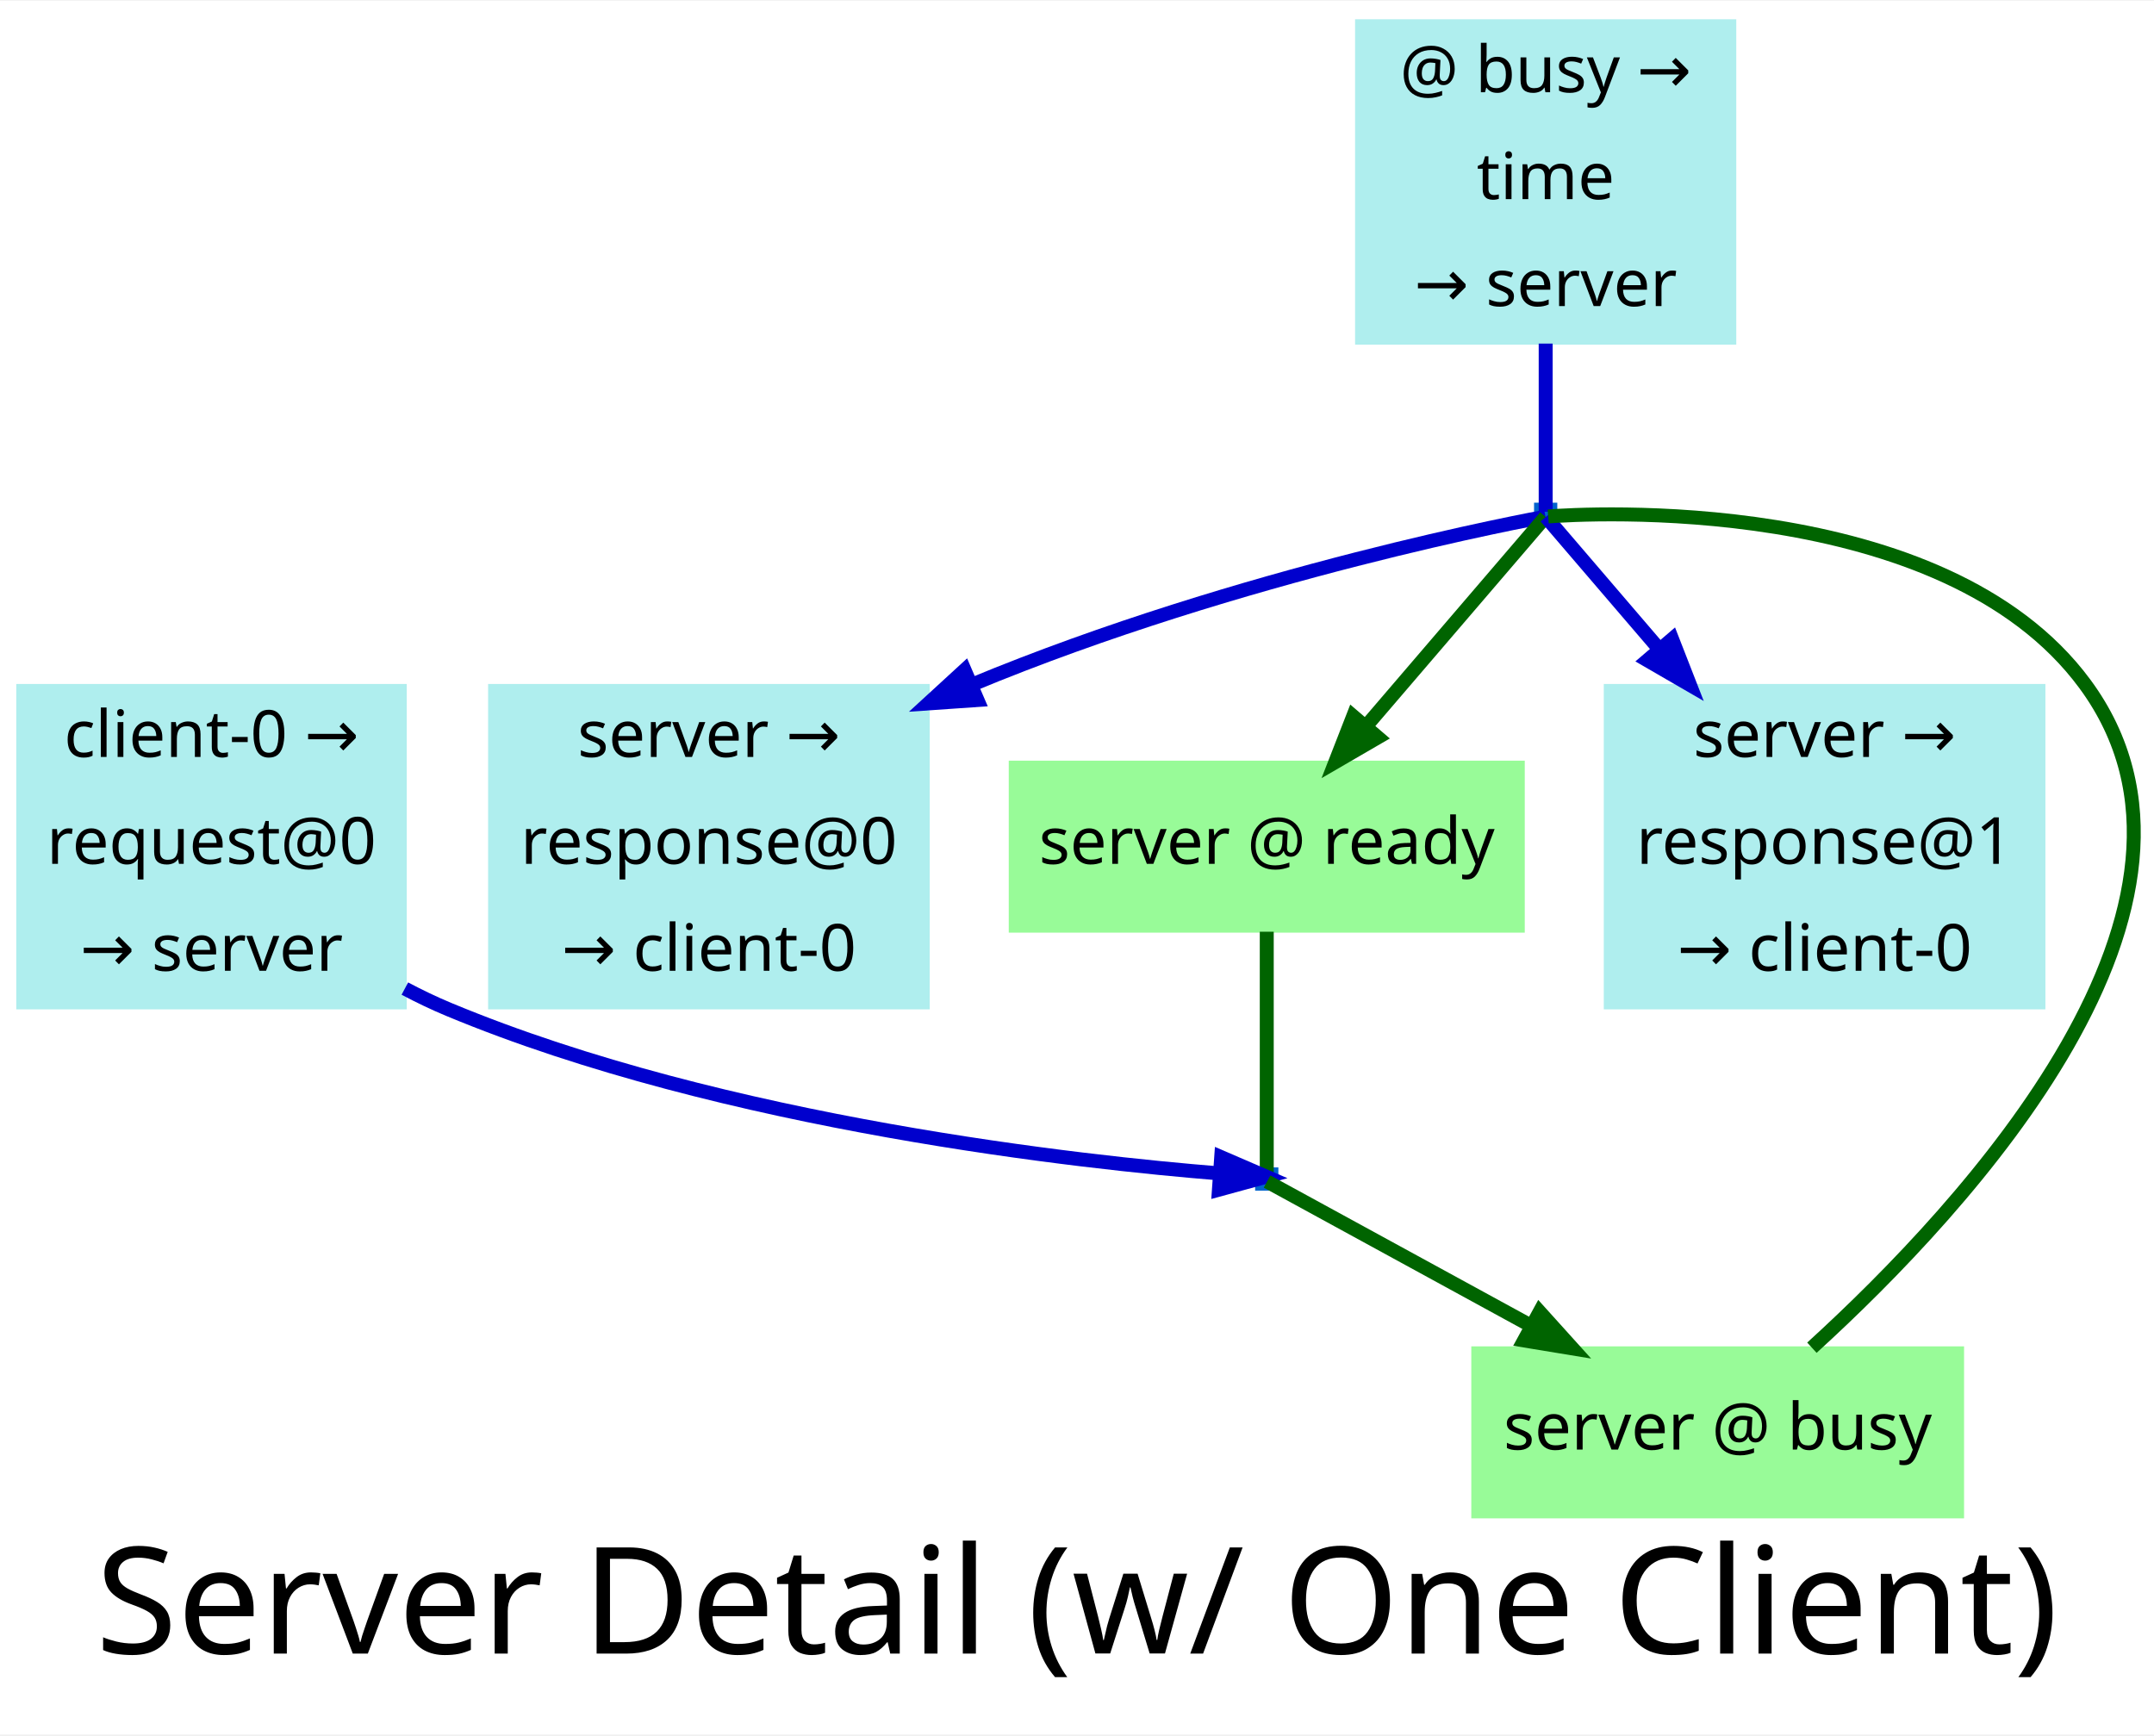
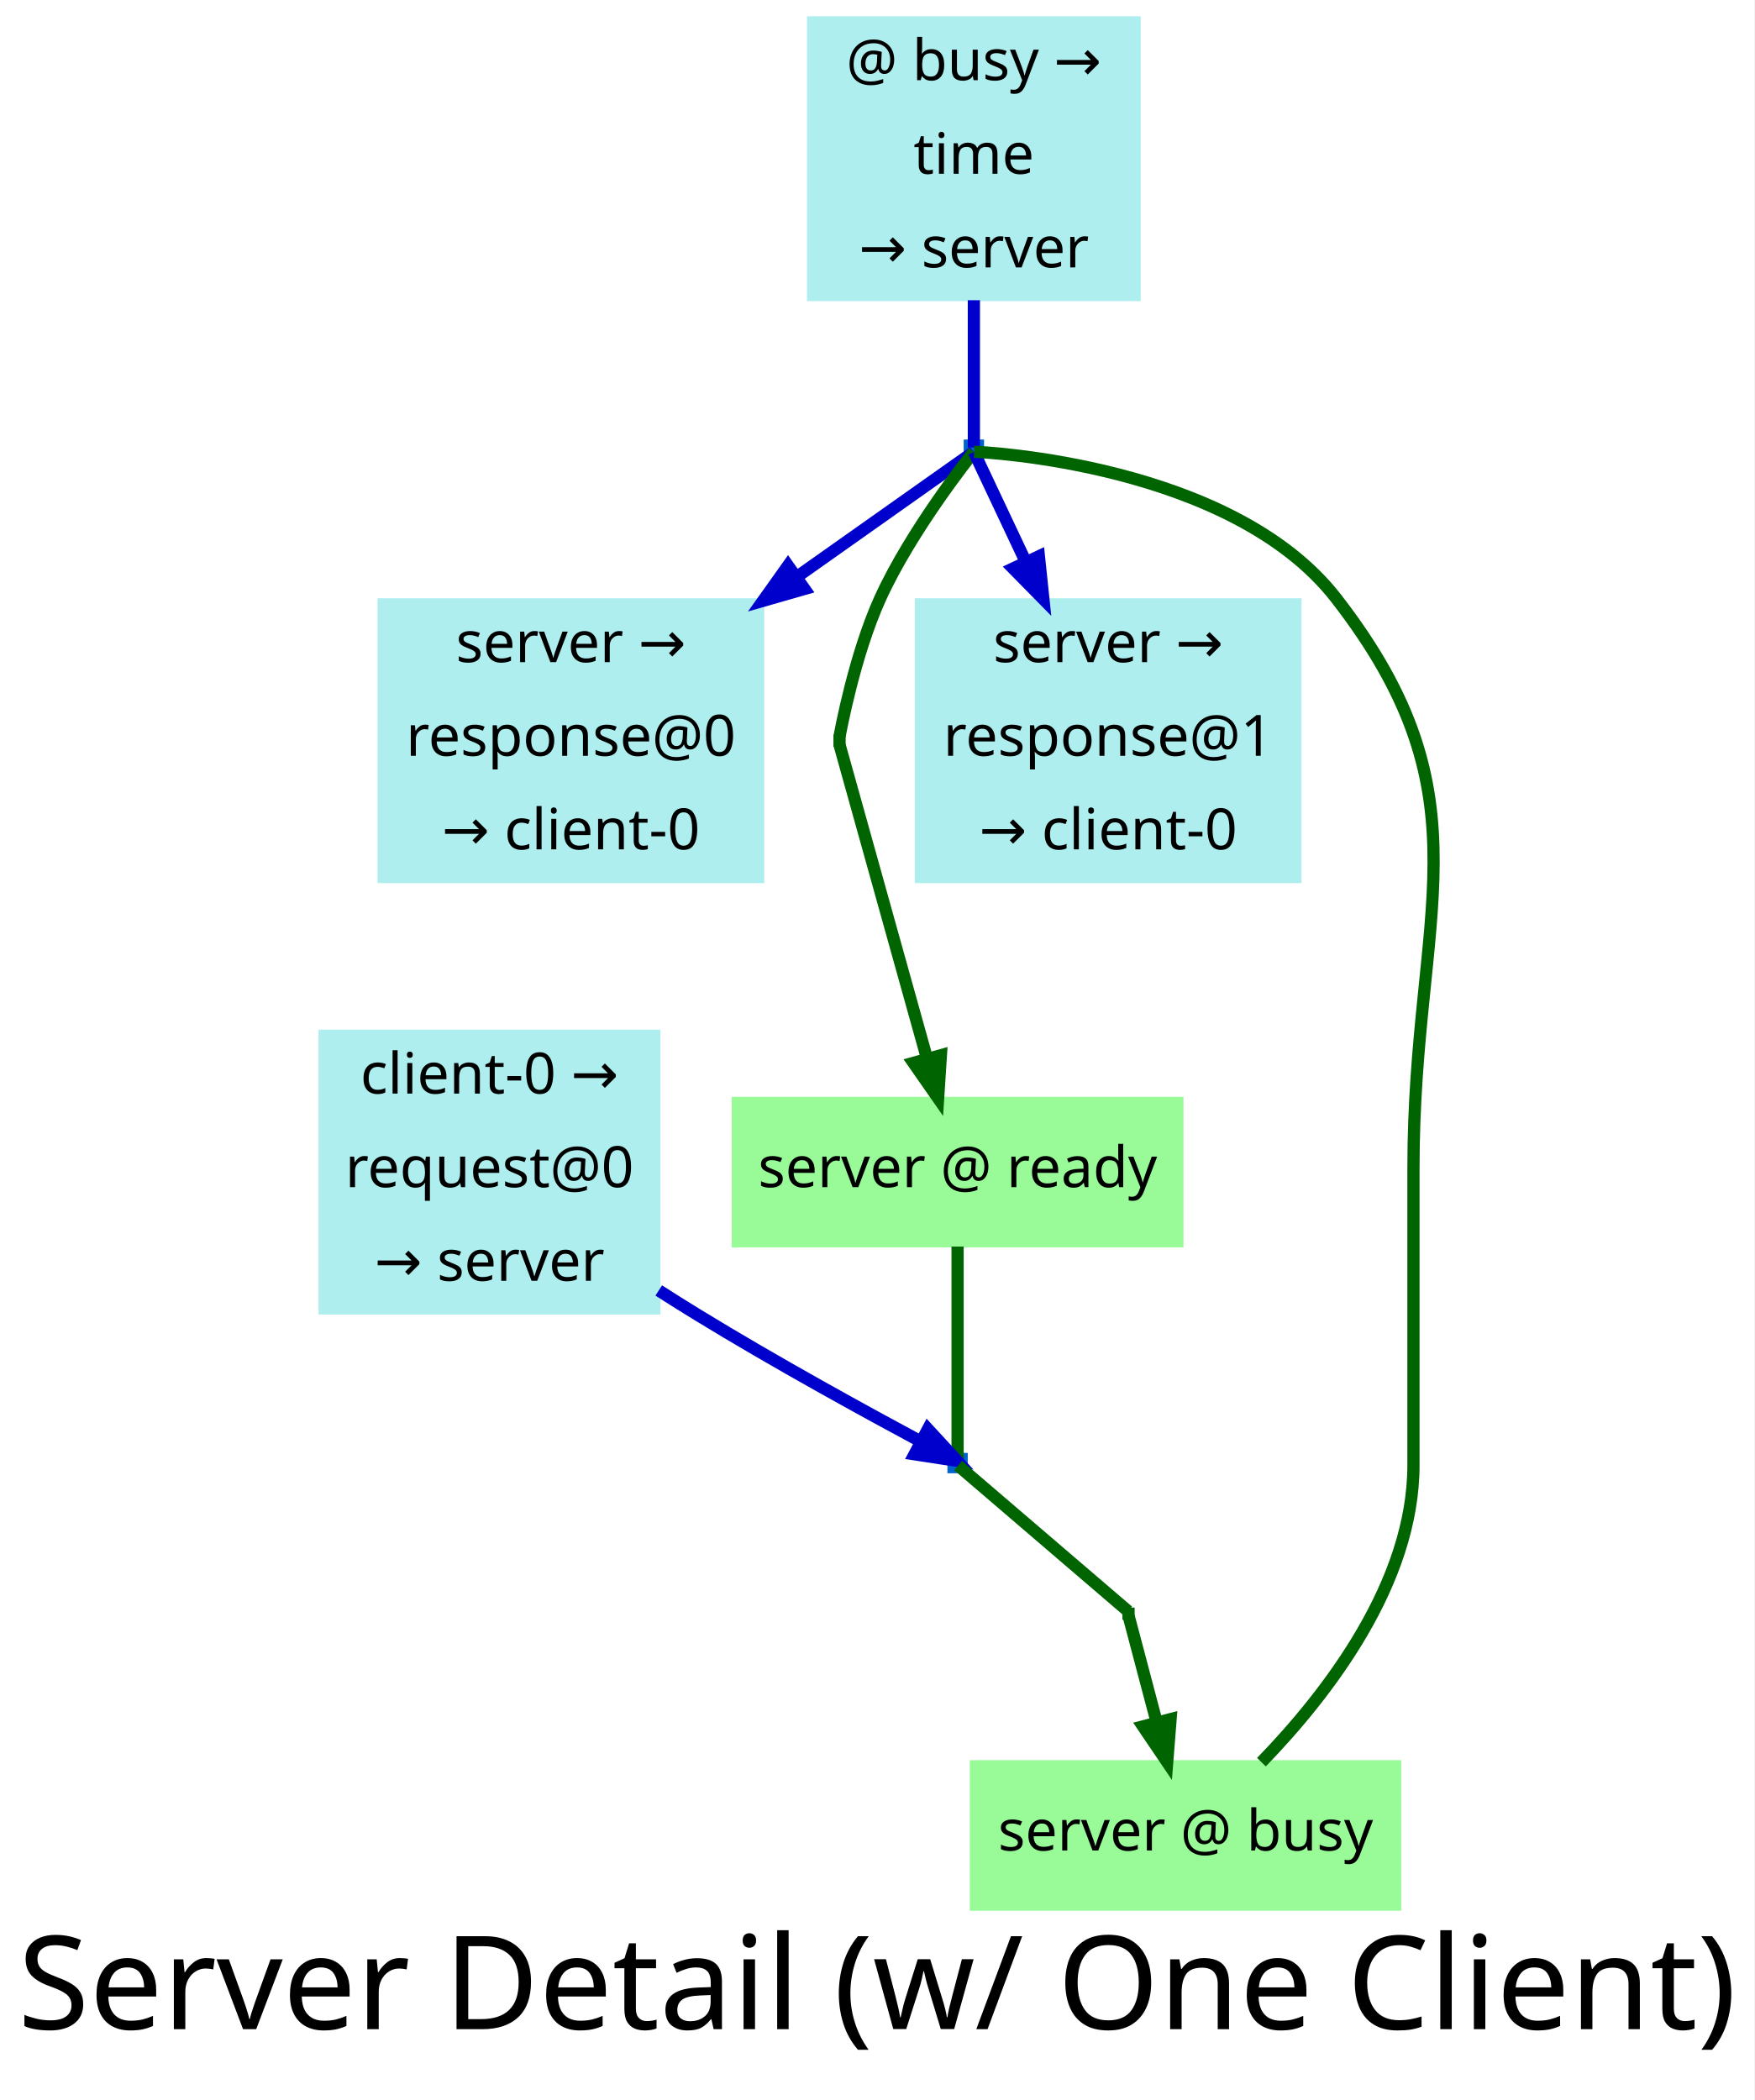
- <svg xmlns="http://www.w3.org/2000/svg" width="463pt" height="373pt" viewBox="0.00 0.00 463.36 373.00">
-   <g id="graph0" class="graph" transform="scale(1 1) rotate(0) translate(4 369)">
-     <polygon fill="white" stroke="transparent" points="-4,4 -4,-369 459.36,-369 459.36,4 -4,4" />
-     <text text-anchor="middle" x="227.68" y="-13.4" font-family="Sans-Serif" font-size="32.00">Server Detail (w/ One Client)</text>
+ <svg xmlns="http://www.w3.org/2000/svg" width="431pt" height="516pt" viewBox="0.00 0.00 431.00 516.00">
+   <g id="graph0" class="graph" transform="scale(1 1) rotate(0) translate(4 512)">
+     <polygon fill="white" stroke="transparent" points="-4,4 -4,-512 427,-512 427,4 -4,4" />
+     <text text-anchor="middle" x="211.5" y="-13.4" font-family="Sans-Serif" font-size="32.00">Server Detail (w/ One Client)</text>
    <g id="node1" class="node">
-       <polygon fill="paleturquoise" stroke="paleturquoise" points="101.5,-152.5 101.5,-221.5 195.5,-221.5 195.5,-152.5 101.5,-152.5" />
-       <text text-anchor="middle" x="148.5" y="-206.3" font-family="Sans-Serif" font-size="14.00">server →</text>
-       <polyline fill="none" stroke="paleturquoise" points="101.5,-198.5 195.5,-198.5 " />
-       <text text-anchor="middle" x="148.5" y="-183.3" font-family="Sans-Serif" font-size="14.00">response@0</text>
-       <polyline fill="none" stroke="paleturquoise" points="101.5,-175.5 195.5,-175.5 " />
-       <text text-anchor="middle" x="148.5" y="-160.3" font-family="Sans-Serif" font-size="14.00">→ client-0</text>
+       <polygon fill="paleturquoise" stroke="paleturquoise" points="89.26,-295.5 89.26,-364.5 183.26,-364.5 183.26,-295.5 89.26,-295.5" />
+       <text text-anchor="middle" x="136.26" y="-349.3" font-family="Sans-Serif" font-size="14.00">server →</text>
+       <polyline fill="none" stroke="paleturquoise" points="89.26,-341.5 183.26,-341.5 " />
+       <text text-anchor="middle" x="136.26" y="-326.3" font-family="Sans-Serif" font-size="14.00">response@0</text>
+       <polyline fill="none" stroke="paleturquoise" points="89.26,-318.5 183.26,-318.5 " />
+       <text text-anchor="middle" x="136.26" y="-303.3" font-family="Sans-Serif" font-size="14.00">→ client-0</text>
    </g>
    <g id="node2" class="node">
-       <polygon fill="paleturquoise" stroke="paleturquoise" points="288,-295.5 288,-364.5 369,-364.5 369,-295.5 288,-295.5" />
-       <text text-anchor="middle" x="328.5" y="-349.3" font-family="Sans-Serif" font-size="14.00">@ busy →</text>
-       <polyline fill="none" stroke="paleturquoise" points="288,-341.5 369,-341.5 " />
-       <text text-anchor="middle" x="328.5" y="-326.3" font-family="Sans-Serif" font-size="14.00">time</text>
-       <polyline fill="none" stroke="paleturquoise" points="288,-318.5 369,-318.5 " />
-       <text text-anchor="middle" x="328.5" y="-303.3" font-family="Sans-Serif" font-size="14.00">→ server</text>
+       <polygon fill="paleturquoise" stroke="paleturquoise" points="194.76,-438.5 194.76,-507.5 275.76,-507.5 275.76,-438.5 194.76,-438.5" />
+       <text text-anchor="middle" x="235.26" y="-492.3" font-family="Sans-Serif" font-size="14.00">@ busy →</text>
+       <polyline fill="none" stroke="paleturquoise" points="194.76,-484.5 275.76,-484.5 " />
+       <text text-anchor="middle" x="235.26" y="-469.3" font-family="Sans-Serif" font-size="14.00">time</text>
+       <polyline fill="none" stroke="paleturquoise" points="194.76,-461.5 275.76,-461.5 " />
+       <text text-anchor="middle" x="235.26" y="-446.3" font-family="Sans-Serif" font-size="14.00">→ server</text>
    </g>
    <g id="node3" class="node">
-       <polygon fill="none" stroke="#0063cd" stroke-width="4" points="329,-259 328,-259 328,-258 329,-258 329,-259" />
+       <polygon fill="none" stroke="#0063cd" stroke-width="4" points="235.76,-402 234.76,-402 234.76,-401 235.76,-401 235.76,-402" />
    </g>
    <g id="edge2" class="edge">
-       <path fill="none" stroke="mediumblue" stroke-width="3" d="M328.5,-295.23C328.5,-277.89 328.5,-260.15 328.5,-259.05" />
+       <path fill="none" stroke="mediumblue" stroke-width="3" d="M235.26,-438.23C235.26,-420.89 235.26,-403.15 235.26,-402.05" />
    </g>
    <g id="edge1" class="edge">
-       <path fill="none" stroke="mediumblue" stroke-width="3" d="M328.45,-257.99C326.38,-257.61 263.16,-246 204.98,-221.81" />
-       <polygon fill="mediumblue" stroke="mediumblue" stroke-width="3" points="206.27,-218.55 195.7,-217.82 203.5,-224.98 206.27,-218.55" />
+       <path fill="none" stroke="mediumblue" stroke-width="3" d="M235.19,-400.95C233.84,-399.99 213.64,-385.72 191.85,-370.31" />
+       <polygon fill="mediumblue" stroke="mediumblue" stroke-width="3" points="193.64,-367.29 183.46,-364.37 189.6,-373 193.64,-367.29" />
+     </g>
+     <g id="node4" class="node">
+       <polygon fill="none" stroke="darkgreen" stroke-width="2" points="202.76,-330.5 201.76,-330.5 201.76,-329.5 202.76,-329.5 202.76,-330.5" />
+     </g>
+     <g id="edge4" class="edge">
+       <path fill="none" stroke="darkgreen" stroke-width="3" d="M235.22,-400.95C234.32,-399.83 219.88,-381.74 212.26,-365 205.94,-351.11 202.48,-332.22 202.27,-331.06" />
+     </g>
+     <g id="node7" class="node">
+       <polygon fill="paleturquoise" stroke="paleturquoise" points="221.26,-295.5 221.26,-364.5 315.26,-364.5 315.26,-295.5 221.26,-295.5" />
+       <text text-anchor="middle" x="268.26" y="-349.3" font-family="Sans-Serif" font-size="14.00">server →</text>
+       <polyline fill="none" stroke="paleturquoise" points="221.26,-341.5 315.26,-341.5 " />
+       <text text-anchor="middle" x="268.26" y="-326.3" font-family="Sans-Serif" font-size="14.00">response@1</text>
+       <polyline fill="none" stroke="paleturquoise" points="221.26,-318.5 315.26,-318.5 " />
+       <text text-anchor="middle" x="268.26" y="-303.3" font-family="Sans-Serif" font-size="14.00">→ client-0</text>
+     </g>
+     <g id="edge6" class="edge">
+       <path fill="none" stroke="mediumblue" stroke-width="3" d="M235.28,-400.95C235.7,-400.07 241.4,-387.97 247.95,-374.07" />
+       <polygon fill="mediumblue" stroke="mediumblue" stroke-width="3" points="251.24,-375.31 252.34,-364.78 244.91,-372.33 251.24,-375.31" />
+     </g>
+     <g id="node6" class="node">
+       <polygon fill="palegreen" stroke="palegreen" points="286.26,-242 176.26,-242 176.26,-206 286.26,-206 286.26,-242" />
+       <text text-anchor="middle" x="231.26" y="-220.3" font-family="Sans-Serif" font-size="14.00">server @ ready</text>
+     </g>
+     <g id="edge5" class="edge">
+       <path fill="none" stroke="darkgreen" stroke-width="3" d="M202.28,-328.92C202.86,-326.84 215.31,-282.19 223.7,-252.09" />
+       <polygon fill="darkgreen" stroke="darkgreen" stroke-width="3" points="227.16,-252.72 226.48,-242.15 220.42,-250.84 227.16,-252.72" />
    </g>
    <g id="node5" class="node">
-       <polygon fill="palegreen" stroke="palegreen" points="323.5,-205 213.5,-205 213.5,-169 323.5,-169 323.5,-205" />
-       <text text-anchor="middle" x="268.5" y="-183.3" font-family="Sans-Serif" font-size="14.00">server @ ready</text>
-     </g>
-     <g id="edge4" class="edge">
-       <path fill="none" stroke="darkgreen" stroke-width="3" d="M328.46,-257.95C327.38,-256.7 306.67,-232.53 289.89,-212.95" />
-       <polygon fill="darkgreen" stroke="darkgreen" stroke-width="3" points="292.4,-210.51 283.24,-205.19 287.09,-215.06 292.4,-210.51" />
-     </g>
-     <g id="node6" class="node">
-       <polygon fill="paleturquoise" stroke="paleturquoise" points="341.5,-152.5 341.5,-221.5 435.5,-221.5 435.5,-152.5 341.5,-152.5" />
-       <text text-anchor="middle" x="388.5" y="-206.3" font-family="Sans-Serif" font-size="14.00">server →</text>
-       <polyline fill="none" stroke="paleturquoise" points="341.5,-198.5 435.5,-198.5 " />
-       <text text-anchor="middle" x="388.5" y="-183.3" font-family="Sans-Serif" font-size="14.00">response@1</text>
-       <polyline fill="none" stroke="paleturquoise" points="341.5,-175.5 435.5,-175.5 " />
-       <text text-anchor="middle" x="388.5" y="-160.3" font-family="Sans-Serif" font-size="14.00">→ client-0</text>
-     </g>
-     <g id="edge5" class="edge">
-       <path fill="none" stroke="mediumblue" stroke-width="3" d="M328.54,-257.95C329.32,-257.04 340.47,-244.03 352.95,-229.47" />
-       <polygon fill="mediumblue" stroke="mediumblue" stroke-width="3" points="355.7,-231.65 359.55,-221.78 350.38,-227.09 355.7,-231.65" />
-     </g>
-     <g id="node4" class="node">
-       <polygon fill="palegreen" stroke="palegreen" points="418,-79 313,-79 313,-43 418,-43 418,-79" />
-       <text text-anchor="middle" x="365.5" y="-57.3" font-family="Sans-Serif" font-size="14.00">server @ busy</text>
+       <polygon fill="palegreen" stroke="palegreen" points="339.76,-79 234.76,-79 234.76,-43 339.76,-43 339.76,-79" />
+       <text text-anchor="middle" x="287.26" y="-57.3" font-family="Sans-Serif" font-size="14.00">server @ busy</text>
    </g>
    <g id="edge3" class="edge">
-       <path fill="none" stroke="darkgreen" stroke-width="3" d="M385.77,-79.21C419.3,-109.77 479.32,-174.74 444.5,-222 413.98,-263.42 336.26,-258.59 329.04,-258.04" />
+       <path fill="none" stroke="darkgreen" stroke-width="3" d="M305.91,-79.01C322.2,-95.8 343.26,-123.11 343.26,-152 343.26,-225 343.26,-225 343.26,-225 343.26,-287.79 362.79,-315.42 324.26,-365 298.48,-398.16 237.21,-400.92 235.3,-401" />
+     </g>
+     <g id="node9" class="node">
+       <polygon fill="none" stroke="#0063cd" stroke-width="4" points="231.76,-153 230.76,-153 230.76,-152 231.76,-152 231.76,-153" />
+     </g>
+     <g id="edge8" class="edge">
+       <path fill="none" stroke="darkgreen" stroke-width="3" d="M231.26,-205.7C231.26,-185.62 231.26,-154.99 231.26,-153.09" />
    </g>
    <g id="node8" class="node">
-       <polygon fill="none" stroke="#0063cd" stroke-width="4" points="269,-116 268,-116 268,-115 269,-115 269,-116" />
+       <polygon fill="paleturquoise" stroke="paleturquoise" points="74.76,-189.5 74.76,-258.5 157.76,-258.5 157.76,-189.5 74.76,-189.5" />
+       <text text-anchor="middle" x="116.26" y="-243.3" font-family="Sans-Serif" font-size="14.00">client-0 →</text>
+       <polyline fill="none" stroke="paleturquoise" points="74.76,-235.5 157.76,-235.5 " />
+       <text text-anchor="middle" x="116.26" y="-220.3" font-family="Sans-Serif" font-size="14.00">request@0</text>
+       <polyline fill="none" stroke="paleturquoise" points="74.76,-212.5 157.76,-212.5 " />
+       <text text-anchor="middle" x="116.26" y="-197.3" font-family="Sans-Serif" font-size="14.00">→ server</text>
    </g>
    <g id="edge7" class="edge">
-       <path fill="none" stroke="darkgreen" stroke-width="3" d="M268.5,-168.7C268.5,-148.62 268.5,-117.99 268.5,-116.09" />
+       <path fill="none" stroke="mediumblue" stroke-width="3" d="M157.84,-194.91C161.01,-192.88 164.17,-190.89 167.26,-189 186.42,-177.25 209.54,-164.61 222.08,-157.88" />
+       <polygon fill="mediumblue" stroke="mediumblue" stroke-width="3" points="223.97,-160.84 231.15,-153.05 220.68,-154.66 223.97,-160.84" />
    </g>
-     <g id="node7" class="node">
-       <polygon fill="paleturquoise" stroke="paleturquoise" points="0,-152.5 0,-221.5 83,-221.5 83,-152.5 0,-152.5" />
-       <text text-anchor="middle" x="41.5" y="-206.3" font-family="Sans-Serif" font-size="14.00">client-0 →</text>
-       <polyline fill="none" stroke="paleturquoise" points="0,-198.5 83,-198.5 " />
-       <text text-anchor="middle" x="41.5" y="-183.3" font-family="Sans-Serif" font-size="14.00">request@0</text>
-       <polyline fill="none" stroke="paleturquoise" points="0,-175.5 83,-175.5 " />
-       <text text-anchor="middle" x="41.5" y="-160.3" font-family="Sans-Serif" font-size="14.00">→ server</text>
+     <g id="node10" class="node">
+       <polygon fill="none" stroke="darkgreen" stroke-width="2" points="273.76,-116 272.76,-116 272.76,-115 273.76,-115 273.76,-116" />
    </g>
-     <g id="edge6" class="edge">
-       <path fill="none" stroke="mediumblue" stroke-width="3" d="M83.09,-156.47C86.2,-154.82 89.36,-153.31 92.5,-152 152.01,-127.2 230.17,-118.98 258.06,-116.73" />
-       <polygon fill="mediumblue" stroke="mediumblue" stroke-width="3" points="258.7,-120.2 268.43,-116 258.21,-113.21 258.7,-120.2" />
+     <g id="edge9" class="edge">
+       <path fill="none" stroke="darkgreen" stroke-width="3" d="M231.38,-151.9C233.77,-149.85 270.83,-118.08 273.15,-116.1" />
    </g>
-     <g id="edge8" class="edge">
-       <path fill="none" stroke="darkgreen" stroke-width="3" d="M268.57,-114.96C270.19,-114.08 299.38,-98.13 325.31,-83.96" />
-       <polygon fill="darkgreen" stroke="darkgreen" stroke-width="3" points="327.2,-86.92 334.3,-79.05 323.84,-80.77 327.2,-86.92" />
+     <g id="edge10" class="edge">
+       <path fill="none" stroke="darkgreen" stroke-width="3" d="M273.3,-114.85C273.69,-113.35 276.94,-101.08 280.2,-88.73" />
+       <polygon fill="darkgreen" stroke="darkgreen" stroke-width="3" points="283.59,-89.59 282.76,-79.02 276.82,-87.8 283.59,-89.59" />
    </g>
  </g>
</svg>
